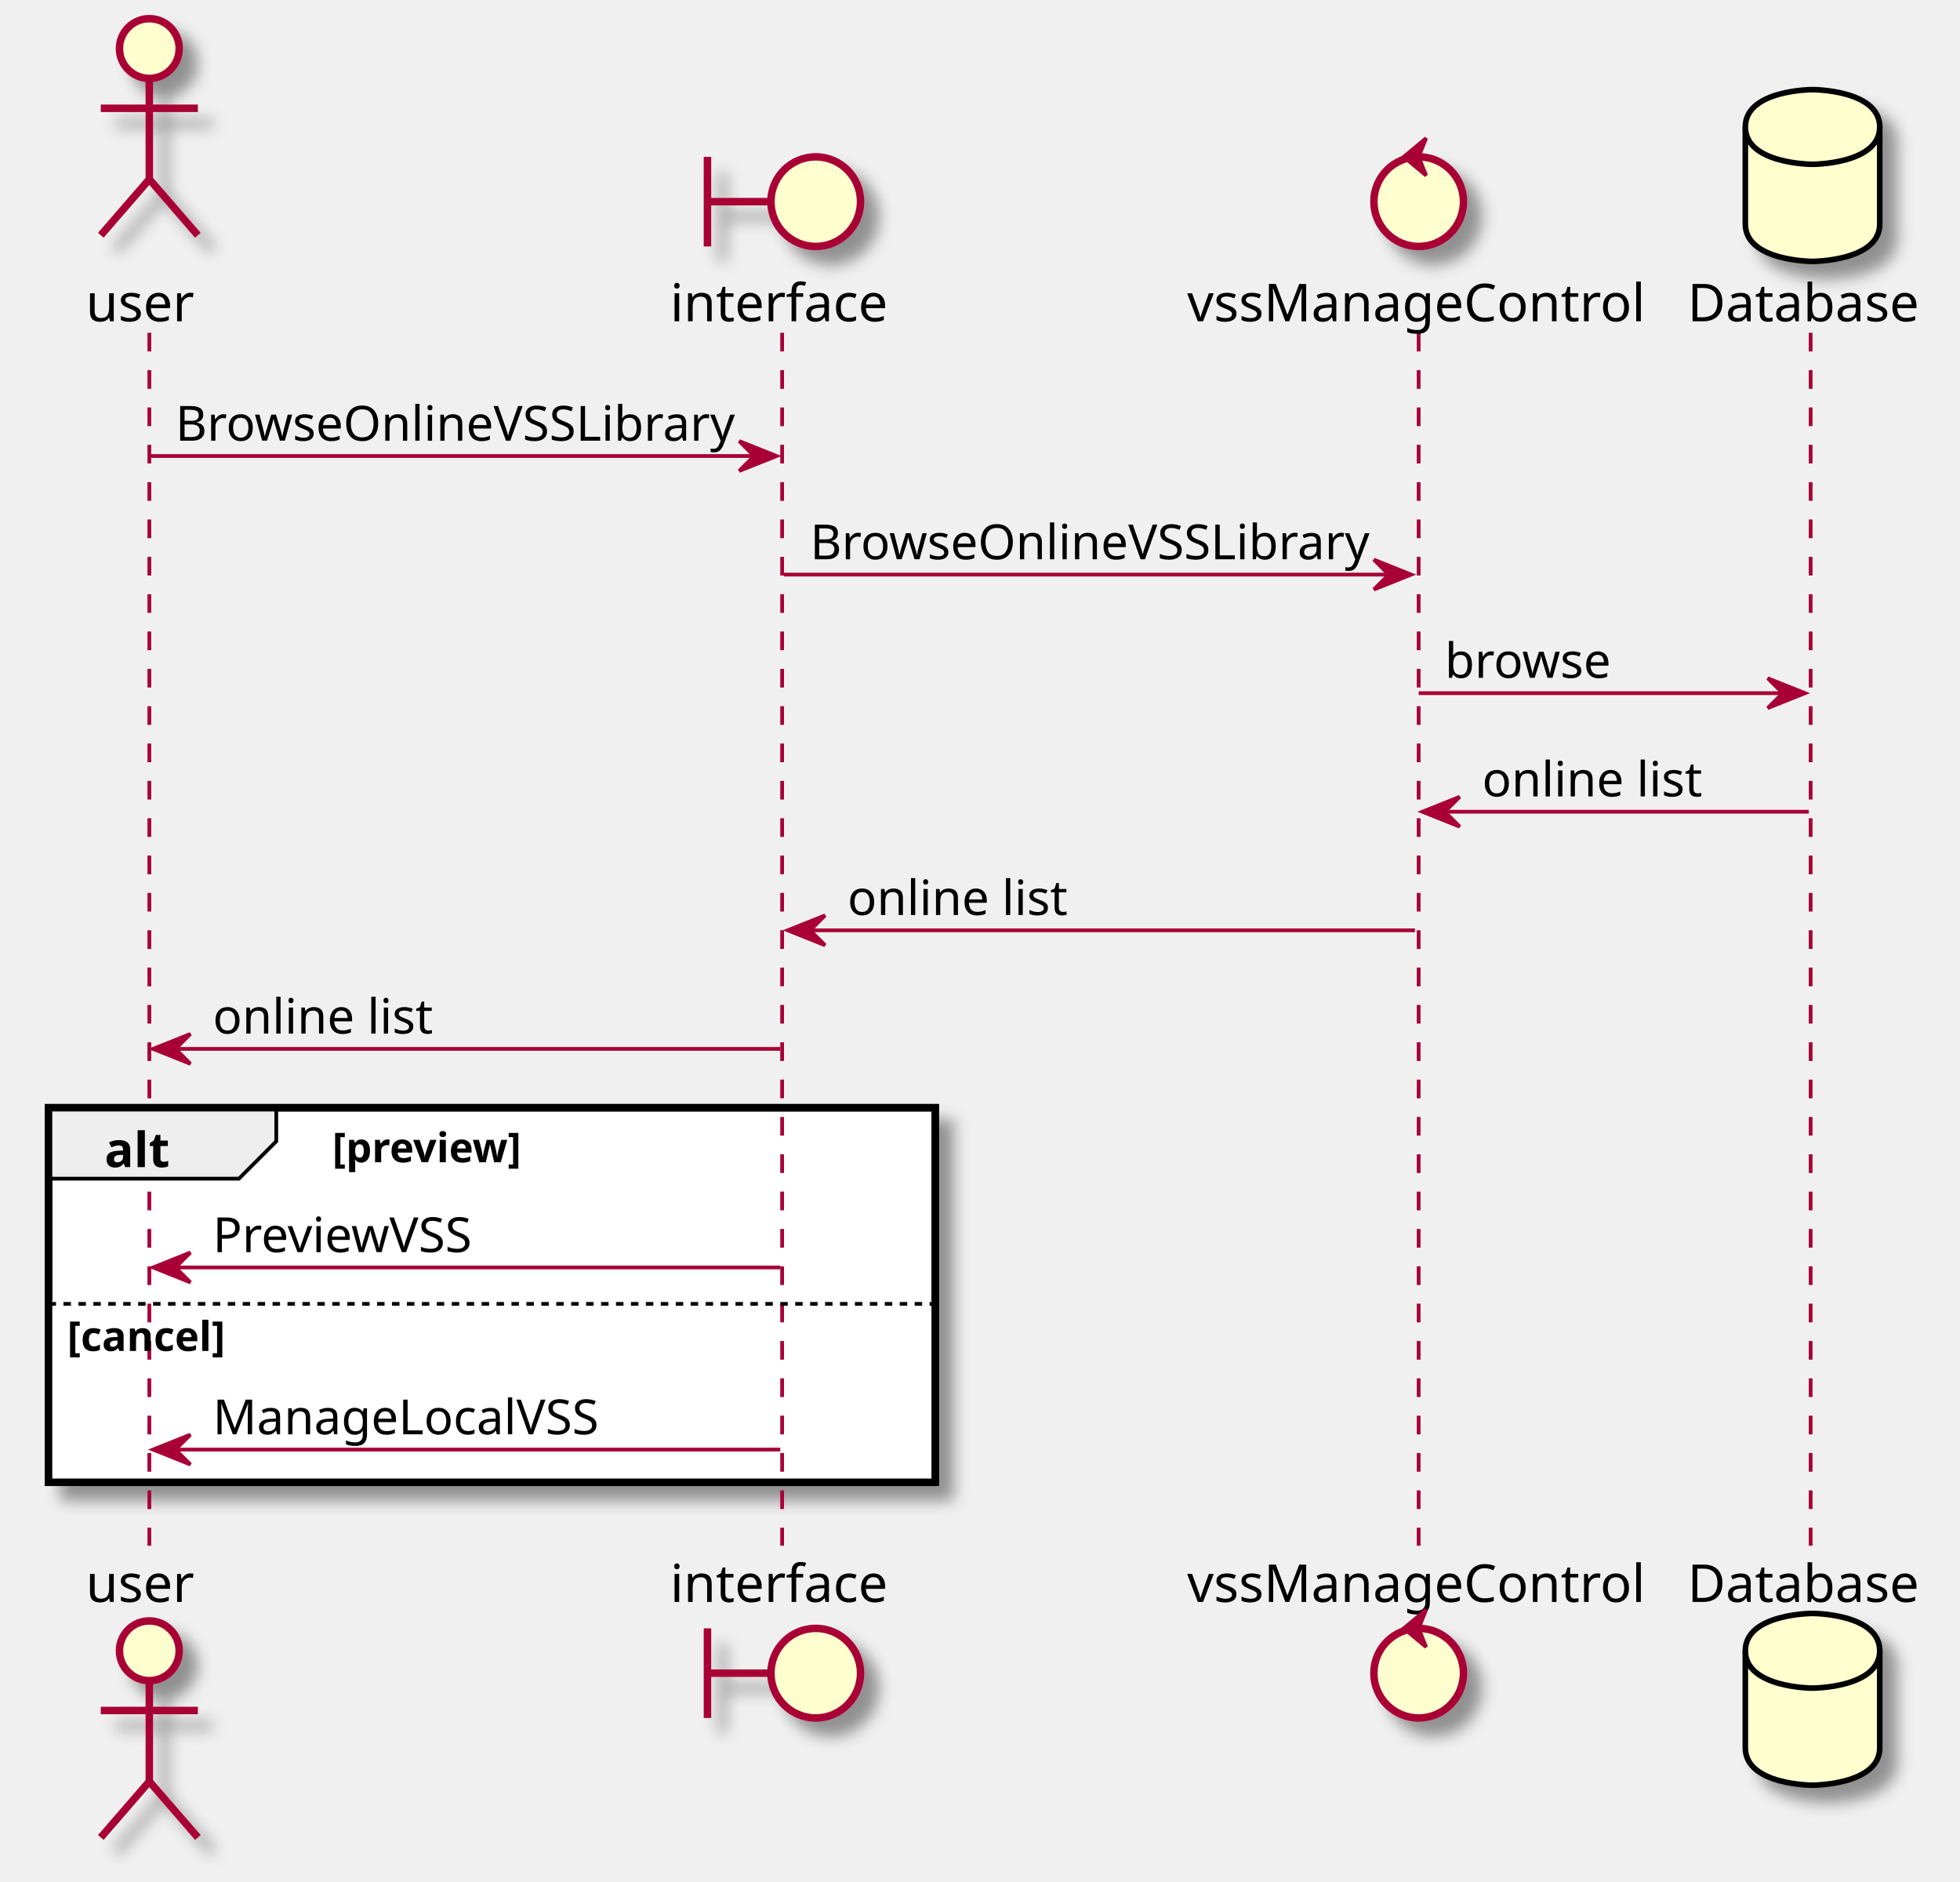
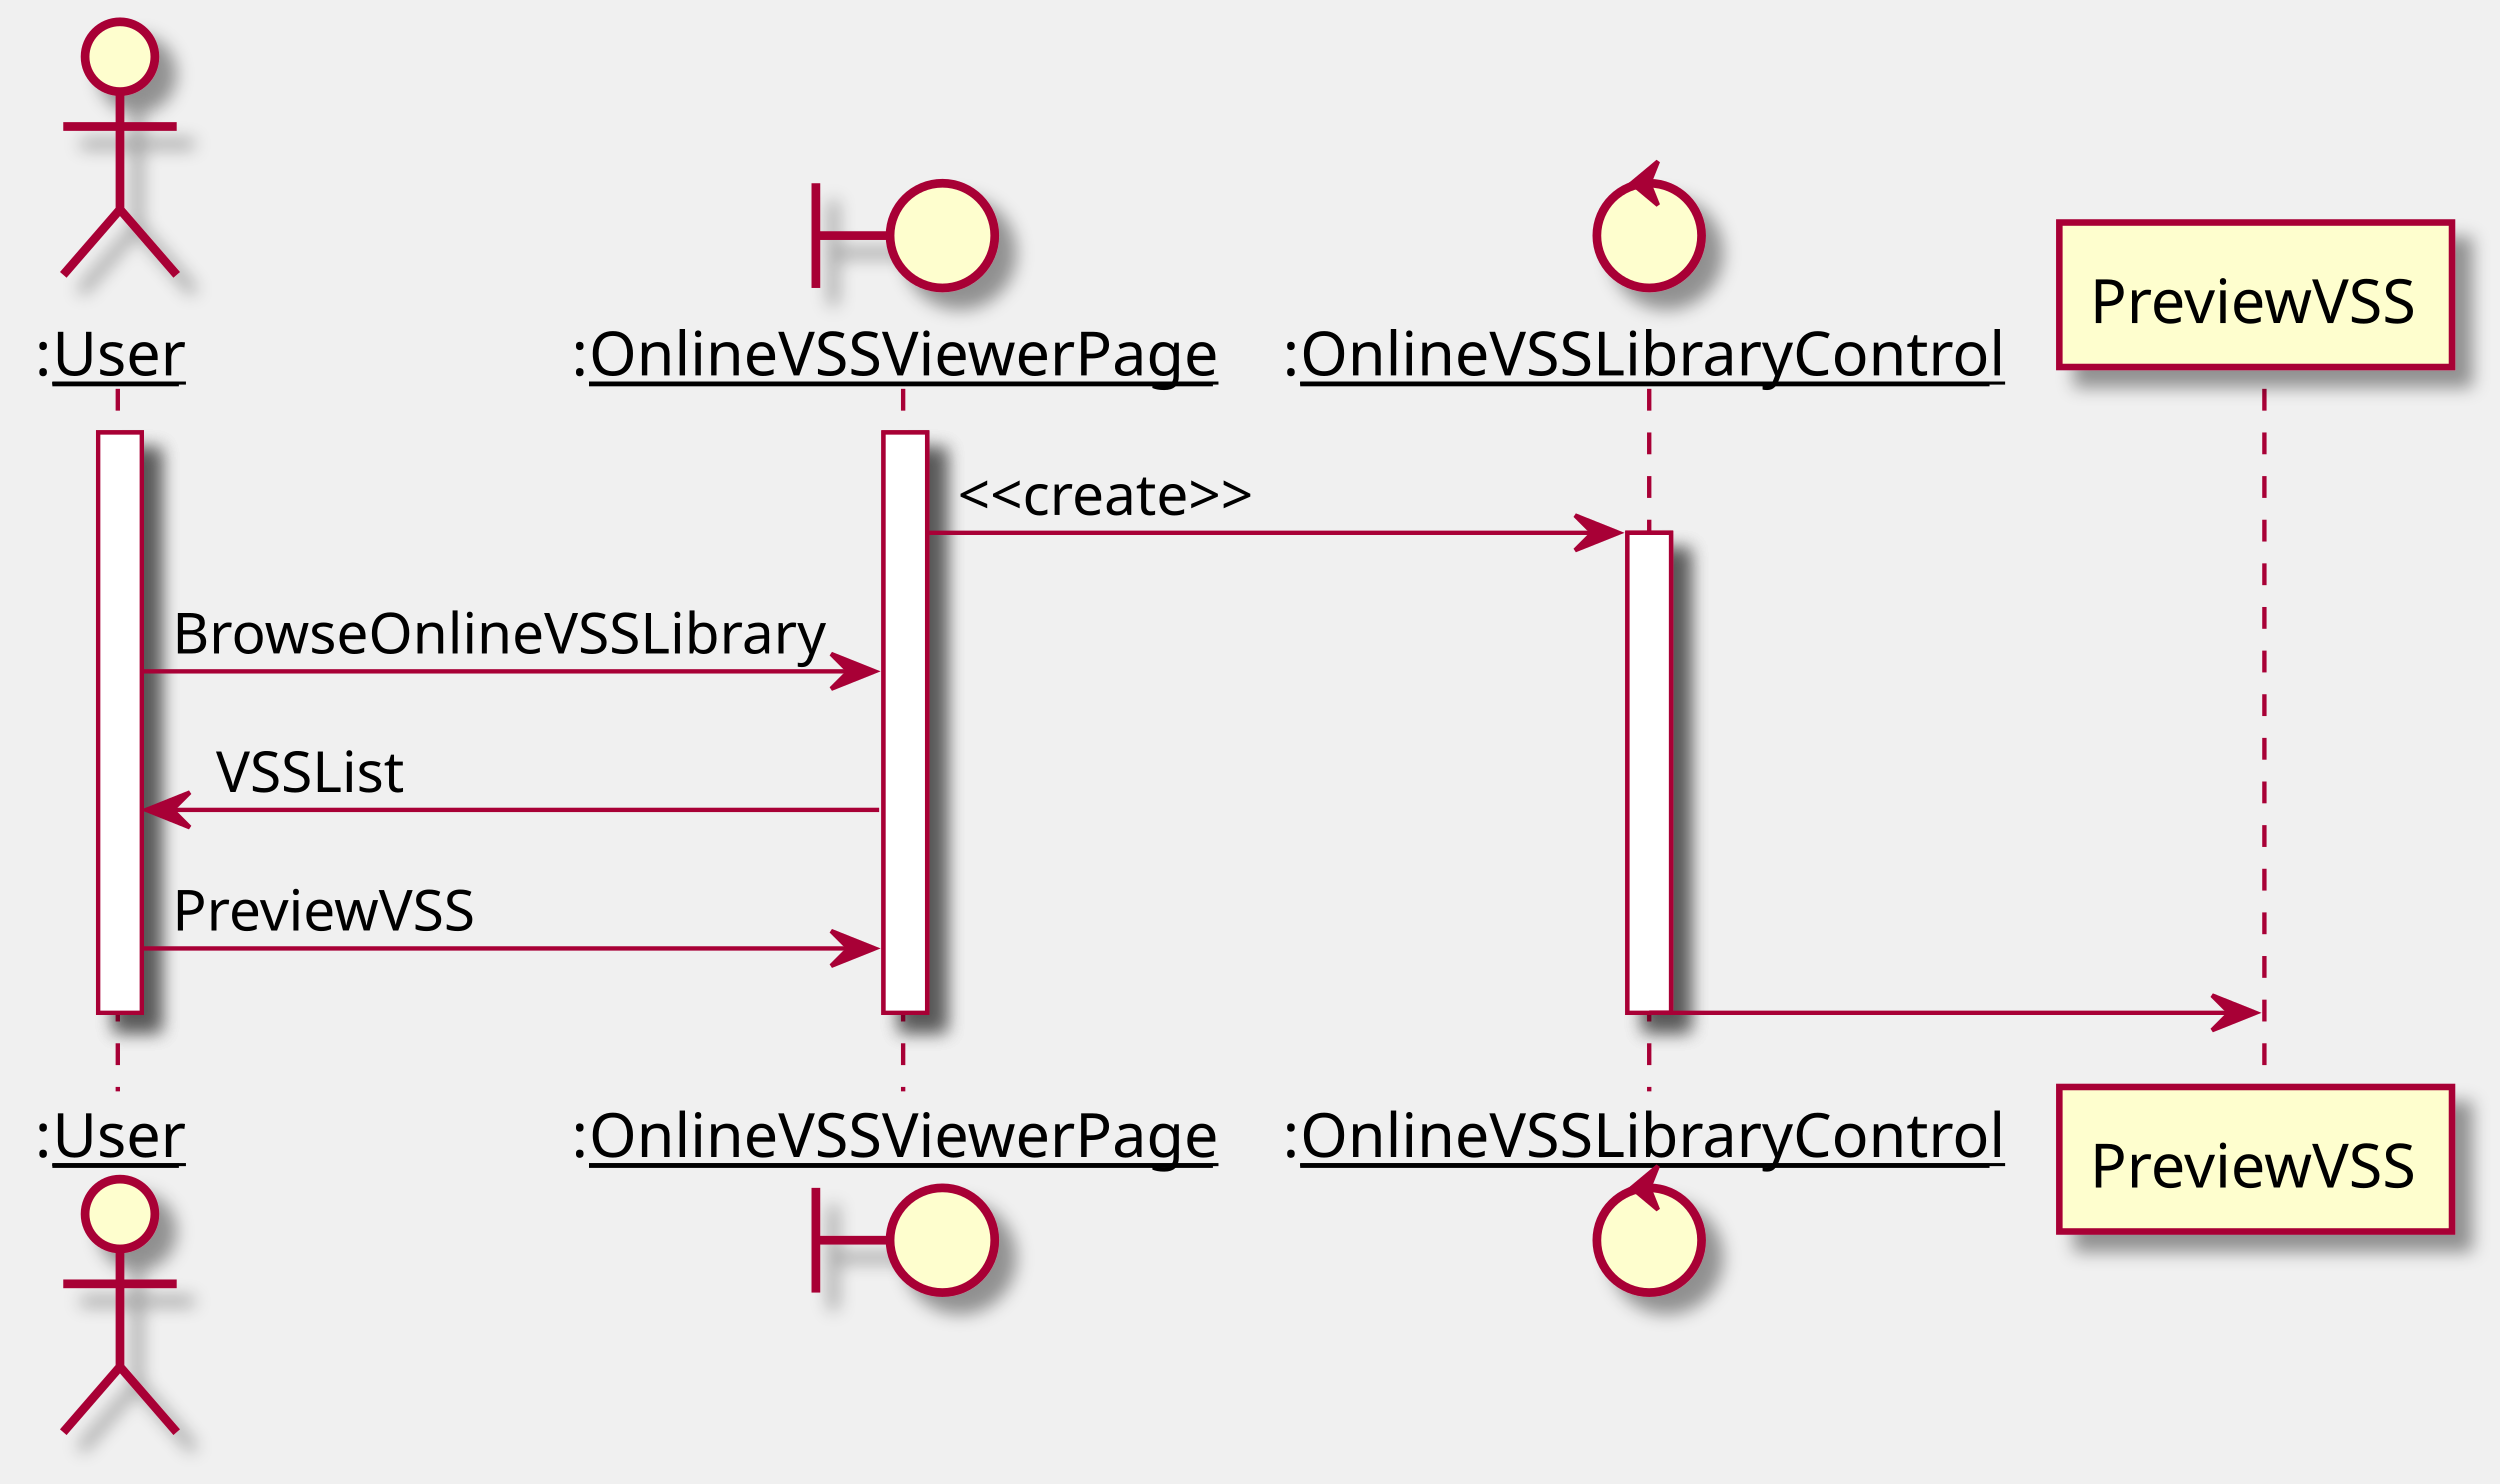
- <svg xmlns="http://www.w3.org/2000/svg" contentScriptType="application/ecmascript" contentStyleType="text/css" height="504px" preserveAspectRatio="none" style="width:525px;height:504px;" version="1.1" viewBox="0 0 525 504" width="525px" zoomAndPan="magnify">
+ <svg xmlns="http://www.w3.org/2000/svg" contentScriptType="application/ecmascript" contentStyleType="text/css" height="340px" preserveAspectRatio="none" style="width:573px;height:340px;" version="1.1" viewBox="0 0 573 340" width="573px" zoomAndPan="magnify">
  <defs>
-     <filter height="300%" id="f1882p2ipbscbd" width="300%" x="-1" y="-1">
+     <filter height="300%" id="f2edq0k1ebkhy" width="300%" x="-1" y="-1">
      <feGaussianBlur result="blurOut" stdDeviation="2.0" />
      <feColorMatrix in="blurOut" result="blurOut2" type="matrix" values="0 0 0 0 0 0 0 0 0 0 0 0 0 0 0 0 0 0 .4 0" />
      <feOffset dx="4.0" dy="4.0" in="blurOut2" result="blurOut3" />
      <feBlend in="SourceGraphic" in2="blurOut3" mode="normal" />
    </filter>
  </defs>
  <g>
-     <rect fill="#FFFFFF" filter="url(#f1882p2ipbscbd)" height="100.309" style="stroke: #000000; stroke-width: 2.0;" width="237.5" x="13" y="296.647" />
-     <rect fill="#FFFFFF" height="48.777" style="stroke: none; stroke-width: 1.0;" width="237.5" x="13" y="348.178" />
-     <line style="stroke: #A80036; stroke-width: 1.0; stroke-dasharray: 5.0,5.0;" x1="40" x2="40" y1="89.12" y2="413.956" />
-     <line style="stroke: #A80036; stroke-width: 1.0; stroke-dasharray: 5.0,5.0;" x1="209.5" x2="209.5" y1="89.12" y2="413.956" />
-     <line style="stroke: #A80036; stroke-width: 1.0; stroke-dasharray: 5.0,5.0;" x1="380" x2="380" y1="89.12" y2="413.956" />
-     <line style="stroke: #A80036; stroke-width: 1.0; stroke-dasharray: 5.0,5.0;" x1="485" x2="485" y1="89.12" y2="413.956" />
-     <text fill="#000000" font-family="sans-serif" font-size="14" lengthAdjust="spacingAndGlyphs" textLength="28" x="23" y="86.044">user</text>
-     <ellipse cx="40" cy="13" fill="#FEFECE" filter="url(#f1882p2ipbscbd)" rx="8" ry="8" style="stroke: #A80036; stroke-width: 2.0;" />
-     <path d="M40,21 L40,48 M27,29 L53,29 M40,48 L27,63 M40,48 L53,63 " fill="none" filter="url(#f1882p2ipbscbd)" style="stroke: #A80036; stroke-width: 2.0;" />
-     <text fill="#000000" font-family="sans-serif" font-size="14" lengthAdjust="spacingAndGlyphs" textLength="28" x="23" y="429">user</text>
-     <ellipse cx="40" cy="442.076" fill="#FEFECE" filter="url(#f1882p2ipbscbd)" rx="8" ry="8" style="stroke: #A80036; stroke-width: 2.0;" />
-     <path d="M40,450.076 L40,477.076 M27,458.076 L53,458.076 M40,477.076 L27,492.076 M40,477.076 L53,492.076 " fill="none" filter="url(#f1882p2ipbscbd)" style="stroke: #A80036; stroke-width: 2.0;" />
-     <text fill="#000000" font-family="sans-serif" font-size="14" lengthAdjust="spacingAndGlyphs" textLength="55" x="179.5" y="86.044">interface</text>
-     <path d="M189.5,42 L189.5,66 M189.5,54 L206.5,54 " fill="none" filter="url(#f1882p2ipbscbd)" style="stroke: #A80036; stroke-width: 2.0;" />
-     <ellipse cx="218.5" cy="54" fill="#FEFECE" filter="url(#f1882p2ipbscbd)" rx="12" ry="12" style="stroke: #A80036; stroke-width: 2.0;" />
-     <text fill="#000000" font-family="sans-serif" font-size="14" lengthAdjust="spacingAndGlyphs" textLength="55" x="179.5" y="429">interface</text>
-     <path d="M189.5,436.076 L189.5,460.076 M189.5,448.076 L206.5,448.076 " fill="none" filter="url(#f1882p2ipbscbd)" style="stroke: #A80036; stroke-width: 2.0;" />
-     <ellipse cx="218.5" cy="448.076" fill="#FEFECE" filter="url(#f1882p2ipbscbd)" rx="12" ry="12" style="stroke: #A80036; stroke-width: 2.0;" />
-     <text fill="#000000" font-family="sans-serif" font-size="14" lengthAdjust="spacingAndGlyphs" textLength="118" x="318" y="86.044">vssManageControl</text>
-     <ellipse cx="380" cy="54" fill="#FEFECE" filter="url(#f1882p2ipbscbd)" rx="12" ry="12" style="stroke: #A80036; stroke-width: 2.0;" />
-     <polygon fill="#A80036" points="376,42,382,37,380,42,382,47,376,42" style="stroke: #A80036; stroke-width: 1.0;" />
-     <text fill="#000000" font-family="sans-serif" font-size="14" lengthAdjust="spacingAndGlyphs" textLength="118" x="318" y="429">vssManageControl</text>
-     <ellipse cx="380" cy="448.076" fill="#FEFECE" filter="url(#f1882p2ipbscbd)" rx="12" ry="12" style="stroke: #A80036; stroke-width: 2.0;" />
-     <polygon fill="#A80036" points="376,436.076,382,431.076,380,436.076,382,441.076,376,436.076" style="stroke: #A80036; stroke-width: 1.0;" />
-     <text fill="#000000" font-family="sans-serif" font-size="14" lengthAdjust="spacingAndGlyphs" textLength="61" x="452" y="86.044">Database</text>
-     <path d="M467.5,34 C467.5,24 485.5,24 485.5,24 C485.5,24 503.5,24 503.5,34 L503.5,60 C503.5,70 485.5,70 485.5,70 C485.5,70 467.5,70 467.5,60 L467.5,34 " fill="#FEFECE" filter="url(#f1882p2ipbscbd)" style="stroke: #000000; stroke-width: 1.5;" />
-     <path d="M467.5,34 C467.5,44 485.5,44 485.5,44 C485.5,44 503.5,44 503.5,34 " fill="none" style="stroke: #000000; stroke-width: 1.5;" />
-     <text fill="#000000" font-family="sans-serif" font-size="14" lengthAdjust="spacingAndGlyphs" textLength="61" x="452" y="429">Database</text>
-     <path d="M467.5,442.076 C467.5,432.076 485.5,432.076 485.5,432.076 C485.5,432.076 503.5,432.076 503.5,442.076 L503.5,468.076 C503.5,478.076 485.5,478.076 485.5,478.076 C485.5,478.076 467.5,478.076 467.5,468.076 L467.5,442.076 " fill="#FEFECE" filter="url(#f1882p2ipbscbd)" style="stroke: #000000; stroke-width: 1.5;" />
-     <path d="M467.5,442.076 C467.5,452.076 485.5,452.076 485.5,452.076 C485.5,452.076 503.5,452.076 503.5,442.076 " fill="none" style="stroke: #000000; stroke-width: 1.5;" />
-     <polygon fill="#A80036" points="198,118.12,208,122.12,198,126.12,202,122.12" style="stroke: #A80036; stroke-width: 1.0;" />
-     <line style="stroke: #A80036; stroke-width: 1.0;" x1="40" x2="204" y1="122.12" y2="122.12" />
-     <text fill="#000000" font-family="sans-serif" font-size="13" lengthAdjust="spacingAndGlyphs" textLength="146" x="47" y="118.018">BrowseOnlineVSSLibrary</text>
-     <polygon fill="#A80036" points="368,149.875,378,153.875,368,157.875,372,153.875" style="stroke: #A80036; stroke-width: 1.0;" />
-     <line style="stroke: #A80036; stroke-width: 1.0;" x1="210" x2="374" y1="153.875" y2="153.875" />
-     <text fill="#000000" font-family="sans-serif" font-size="13" lengthAdjust="spacingAndGlyphs" textLength="146" x="217" y="149.773">BrowseOnlineVSSLibrary</text>
-     <polygon fill="#A80036" points="473.5,181.629,483.5,185.629,473.5,189.629,477.5,185.629" style="stroke: #A80036; stroke-width: 1.0;" />
-     <line style="stroke: #A80036; stroke-width: 1.0;" x1="380" x2="479.5" y1="185.629" y2="185.629" />
-     <text fill="#000000" font-family="sans-serif" font-size="13" lengthAdjust="spacingAndGlyphs" textLength="41" x="387" y="181.527">browse</text>
-     <polygon fill="#A80036" points="391,213.383,381,217.383,391,221.383,387,217.383" style="stroke: #A80036; stroke-width: 1.0;" />
-     <line style="stroke: #A80036; stroke-width: 1.0;" x1="385" x2="484.5" y1="217.383" y2="217.383" />
-     <text fill="#000000" font-family="sans-serif" font-size="13" lengthAdjust="spacingAndGlyphs" textLength="55" x="397" y="213.281">online list</text>
-     <polygon fill="#A80036" points="221,245.138,211,249.138,221,253.138,217,249.138" style="stroke: #A80036; stroke-width: 1.0;" />
-     <line style="stroke: #A80036; stroke-width: 1.0;" x1="215" x2="379" y1="249.138" y2="249.138" />
-     <text fill="#000000" font-family="sans-serif" font-size="13" lengthAdjust="spacingAndGlyphs" textLength="55" x="227" y="245.036">online list</text>
-     <polygon fill="#A80036" points="51,276.892,41,280.892,51,284.892,47,280.892" style="stroke: #A80036; stroke-width: 1.0;" />
-     <line style="stroke: #A80036; stroke-width: 1.0;" x1="45" x2="209" y1="280.892" y2="280.892" />
-     <text fill="#000000" font-family="sans-serif" font-size="13" lengthAdjust="spacingAndGlyphs" textLength="55" x="57" y="276.79">online list</text>
-     <path d="M13,296.647 L74,296.647 L74,305.647 L64,315.647 L13,315.647 L13,296.647 " fill="#EEEEEE" style="stroke: #000000; stroke-width: 1.0;" />
-     <rect fill="none" height="100.309" style="stroke: #000000; stroke-width: 2.0;" width="237.5" x="13" y="296.647" />
-     <text fill="#000000" font-family="sans-serif" font-size="13" font-weight="bold" lengthAdjust="spacingAndGlyphs" textLength="16" x="28" y="312.544">alt</text>
-     <text fill="#000000" font-family="sans-serif" font-size="11" font-weight="bold" lengthAdjust="spacingAndGlyphs" textLength="53" x="89" y="311.252">[preview]</text>
-     <polygon fill="#A80036" points="51,335.424,41,339.424,51,343.424,47,339.424" style="stroke: #A80036; stroke-width: 1.0;" />
-     <line style="stroke: #A80036; stroke-width: 1.0;" x1="45" x2="209" y1="339.424" y2="339.424" />
-     <text fill="#000000" font-family="sans-serif" font-size="13" lengthAdjust="spacingAndGlyphs" textLength="71" x="57" y="335.322">PreviewVSS</text>
-     <line style="stroke: #000000; stroke-width: 1.0; stroke-dasharray: 2.0,2.0;" x1="13" x2="250.5" y1="349.178" y2="349.178" />
-     <text fill="#000000" font-family="sans-serif" font-size="11" font-weight="bold" lengthAdjust="spacingAndGlyphs" textLength="43" x="18" y="361.784">[cancel]</text>
-     <polygon fill="#A80036" points="51,384.201,41,388.201,51,392.201,47,388.201" style="stroke: #A80036; stroke-width: 1.0;" />
-     <line style="stroke: #A80036; stroke-width: 1.0;" x1="45" x2="209" y1="388.201" y2="388.201" />
-     <text fill="#000000" font-family="sans-serif" font-size="13" lengthAdjust="spacingAndGlyphs" textLength="104" x="57" y="384.099">ManageLocalVSS</text>
+     <rect fill="#FFFFFF" filter="url(#f2edq0k1ebkhy)" height="133.018" style="stroke: #A80036; stroke-width: 1.0;" width="10" x="22.5" y="99.12" />
+     <rect fill="#FFFFFF" filter="url(#f2edq0k1ebkhy)" height="133.018" style="stroke: #A80036; stroke-width: 1.0;" width="10" x="202.5" y="99.12" />
+     <rect fill="#FFFFFF" filter="url(#f2edq0k1ebkhy)" height="110.018" style="stroke: #A80036; stroke-width: 1.0;" width="10" x="373" y="122.12" />
+     <line style="stroke: #A80036; stroke-width: 1.0; stroke-dasharray: 5.0,5.0;" x1="27" x2="27" y1="89.12" y2="250.138" />
+     <line style="stroke: #A80036; stroke-width: 1.0; stroke-dasharray: 5.0,5.0;" x1="207" x2="207" y1="89.12" y2="250.138" />
+     <line style="stroke: #A80036; stroke-width: 1.0; stroke-dasharray: 5.0,5.0;" x1="378" x2="378" y1="89.12" y2="250.138" />
+     <line style="stroke: #A80036; stroke-width: 1.0; stroke-dasharray: 5.0,5.0;" x1="519" x2="519" y1="89.12" y2="250.138" />
+     <text fill="#000000" font-family="sans-serif" font-size="14" lengthAdjust="spacingAndGlyphs" textLength="4" x="8" y="86.044">:</text>
+     <text fill="#000000" font-family="sans-serif" font-size="14" lengthAdjust="spacingAndGlyphs" text-decoration="underline" textLength="29" x="12" y="86.044">User</text>
+     <line style="stroke: #000000; stroke-width: 1.0;" x1="12" x2="41" y1="88.044" y2="88.044" />
+     <ellipse cx="27.5" cy="13" fill="#FEFECE" filter="url(#f2edq0k1ebkhy)" rx="8" ry="8" style="stroke: #A80036; stroke-width: 2.0;" />
+     <path d="M27.5,21 L27.5,48 M14.5,29 L40.5,29 M27.5,48 L14.5,63 M27.5,48 L40.5,63 " fill="none" filter="url(#f2edq0k1ebkhy)" style="stroke: #A80036; stroke-width: 2.0;" />
+     <text fill="#000000" font-family="sans-serif" font-size="14" lengthAdjust="spacingAndGlyphs" textLength="4" x="8" y="265.182">:</text>
+     <text fill="#000000" font-family="sans-serif" font-size="14" lengthAdjust="spacingAndGlyphs" text-decoration="underline" textLength="29" x="12" y="265.182">User</text>
+     <line style="stroke: #000000; stroke-width: 1.0;" x1="12" x2="41" y1="267.182" y2="267.182" />
+     <ellipse cx="27.5" cy="278.258" fill="#FEFECE" filter="url(#f2edq0k1ebkhy)" rx="8" ry="8" style="stroke: #A80036; stroke-width: 2.0;" />
+     <path d="M27.5,286.258 L27.5,313.258 M14.5,294.258 L40.5,294.258 M27.5,313.258 L14.5,328.258 M27.5,313.258 L40.5,328.258 " fill="none" filter="url(#f2edq0k1ebkhy)" style="stroke: #A80036; stroke-width: 2.0;" />
+     <text fill="#000000" font-family="sans-serif" font-size="14" lengthAdjust="spacingAndGlyphs" textLength="4" x="131" y="86.044">:</text>
+     <text fill="#000000" font-family="sans-serif" font-size="14" lengthAdjust="spacingAndGlyphs" text-decoration="underline" textLength="143" x="135" y="86.044">OnlineVSSViewerPage</text>
+     <line style="stroke: #000000; stroke-width: 1.0;" x1="135" x2="278" y1="88.044" y2="88.044" />
+     <path d="M187,42 L187,66 M187,54 L204,54 " fill="none" filter="url(#f2edq0k1ebkhy)" style="stroke: #A80036; stroke-width: 2.0;" />
+     <ellipse cx="216" cy="54" fill="#FEFECE" filter="url(#f2edq0k1ebkhy)" rx="12" ry="12" style="stroke: #A80036; stroke-width: 2.0;" />
+     <text fill="#000000" font-family="sans-serif" font-size="14" lengthAdjust="spacingAndGlyphs" textLength="4" x="131" y="265.182">:</text>
+     <text fill="#000000" font-family="sans-serif" font-size="14" lengthAdjust="spacingAndGlyphs" text-decoration="underline" textLength="143" x="135" y="265.182">OnlineVSSViewerPage</text>
+     <line style="stroke: #000000; stroke-width: 1.0;" x1="135" x2="278" y1="267.182" y2="267.182" />
+     <path d="M187,272.258 L187,296.258 M187,284.258 L204,284.258 " fill="none" filter="url(#f2edq0k1ebkhy)" style="stroke: #A80036; stroke-width: 2.0;" />
+     <ellipse cx="216" cy="284.258" fill="#FEFECE" filter="url(#f2edq0k1ebkhy)" rx="12" ry="12" style="stroke: #A80036; stroke-width: 2.0;" />
+     <text fill="#000000" font-family="sans-serif" font-size="14" lengthAdjust="spacingAndGlyphs" textLength="4" x="294" y="86.044">:</text>
+     <text fill="#000000" font-family="sans-serif" font-size="14" lengthAdjust="spacingAndGlyphs" text-decoration="underline" textLength="158" x="298" y="86.044">OnlineVSSLibraryControl</text>
+     <line style="stroke: #000000; stroke-width: 1.0;" x1="298" x2="456" y1="88.044" y2="88.044" />
+     <ellipse cx="378" cy="54" fill="#FEFECE" filter="url(#f2edq0k1ebkhy)" rx="12" ry="12" style="stroke: #A80036; stroke-width: 2.0;" />
+     <polygon fill="#A80036" points="374,42,380,37,378,42,380,47,374,42" style="stroke: #A80036; stroke-width: 1.0;" />
+     <text fill="#000000" font-family="sans-serif" font-size="14" lengthAdjust="spacingAndGlyphs" textLength="4" x="294" y="265.182">:</text>
+     <text fill="#000000" font-family="sans-serif" font-size="14" lengthAdjust="spacingAndGlyphs" text-decoration="underline" textLength="158" x="298" y="265.182">OnlineVSSLibraryControl</text>
+     <line style="stroke: #000000; stroke-width: 1.0;" x1="298" x2="456" y1="267.182" y2="267.182" />
+     <ellipse cx="378" cy="284.258" fill="#FEFECE" filter="url(#f2edq0k1ebkhy)" rx="12" ry="12" style="stroke: #A80036; stroke-width: 2.0;" />
+     <polygon fill="#A80036" points="374,272.258,380,267.258,378,272.258,380,277.258,374,272.258" style="stroke: #A80036; stroke-width: 1.0;" />
+     <rect fill="#FEFECE" filter="url(#f2edq0k1ebkhy)" height="33.12" style="stroke: #A80036; stroke-width: 1.5;" width="90" x="472" y="51" />
+     <text fill="#000000" font-family="sans-serif" font-size="14" lengthAdjust="spacingAndGlyphs" textLength="76" x="479" y="74.044">PreviewVSS</text>
+     <rect fill="#FEFECE" filter="url(#f2edq0k1ebkhy)" height="33.12" style="stroke: #A80036; stroke-width: 1.5;" width="90" x="472" y="249.138" />
+     <text fill="#000000" font-family="sans-serif" font-size="14" lengthAdjust="spacingAndGlyphs" textLength="76" x="479" y="272.182">PreviewVSS</text>
+     <rect fill="#FFFFFF" filter="url(#f2edq0k1ebkhy)" height="133.018" style="stroke: #A80036; stroke-width: 1.0;" width="10" x="22.5" y="99.12" />
+     <rect fill="#FFFFFF" filter="url(#f2edq0k1ebkhy)" height="133.018" style="stroke: #A80036; stroke-width: 1.0;" width="10" x="202.5" y="99.12" />
+     <rect fill="#FFFFFF" filter="url(#f2edq0k1ebkhy)" height="110.018" style="stroke: #A80036; stroke-width: 1.0;" width="10" x="373" y="122.12" />
+     <polygon fill="#A80036" points="361,118.12,371,122.12,361,126.12,365,122.12" style="stroke: #A80036; stroke-width: 1.0;" />
+     <line style="stroke: #A80036; stroke-width: 1.0;" x1="212.5" x2="367" y1="122.12" y2="122.12" />
+     <text fill="#000000" font-family="sans-serif" font-size="13" lengthAdjust="spacingAndGlyphs" textLength="68" x="219.5" y="118.018">&lt;&lt;create&gt;&gt;</text>
+     <polygon fill="#A80036" points="190.5,149.875,200.5,153.875,190.5,157.875,194.5,153.875" style="stroke: #A80036; stroke-width: 1.0;" />
+     <line style="stroke: #A80036; stroke-width: 1.0;" x1="32.5" x2="196.5" y1="153.875" y2="153.875" />
+     <text fill="#000000" font-family="sans-serif" font-size="13" lengthAdjust="spacingAndGlyphs" textLength="146" x="39.5" y="149.773">BrowseOnlineVSSLibrary</text>
+     <polygon fill="#A80036" points="43.5,181.629,33.5,185.629,43.5,189.629,39.5,185.629" style="stroke: #A80036; stroke-width: 1.0;" />
+     <line style="stroke: #A80036; stroke-width: 1.0;" x1="37.5" x2="201.5" y1="185.629" y2="185.629" />
+     <text fill="#000000" font-family="sans-serif" font-size="13" lengthAdjust="spacingAndGlyphs" textLength="48" x="49.5" y="181.527">VSSList</text>
+     <polygon fill="#A80036" points="190.5,213.383,200.5,217.383,190.5,221.383,194.5,217.383" style="stroke: #A80036; stroke-width: 1.0;" />
+     <line style="stroke: #A80036; stroke-width: 1.0;" x1="32.5" x2="196.5" y1="217.383" y2="217.383" />
+     <text fill="#000000" font-family="sans-serif" font-size="13" lengthAdjust="spacingAndGlyphs" textLength="71" x="39.5" y="213.281">PreviewVSS</text>
+     <polygon fill="#A80036" points="507,228.138,517,232.138,507,236.138,511,232.138" style="stroke: #A80036; stroke-width: 1.0;" />
+     <line style="stroke: #A80036; stroke-width: 1.0;" x1="378" x2="513" y1="232.138" y2="232.138" />
  </g>
</svg>
